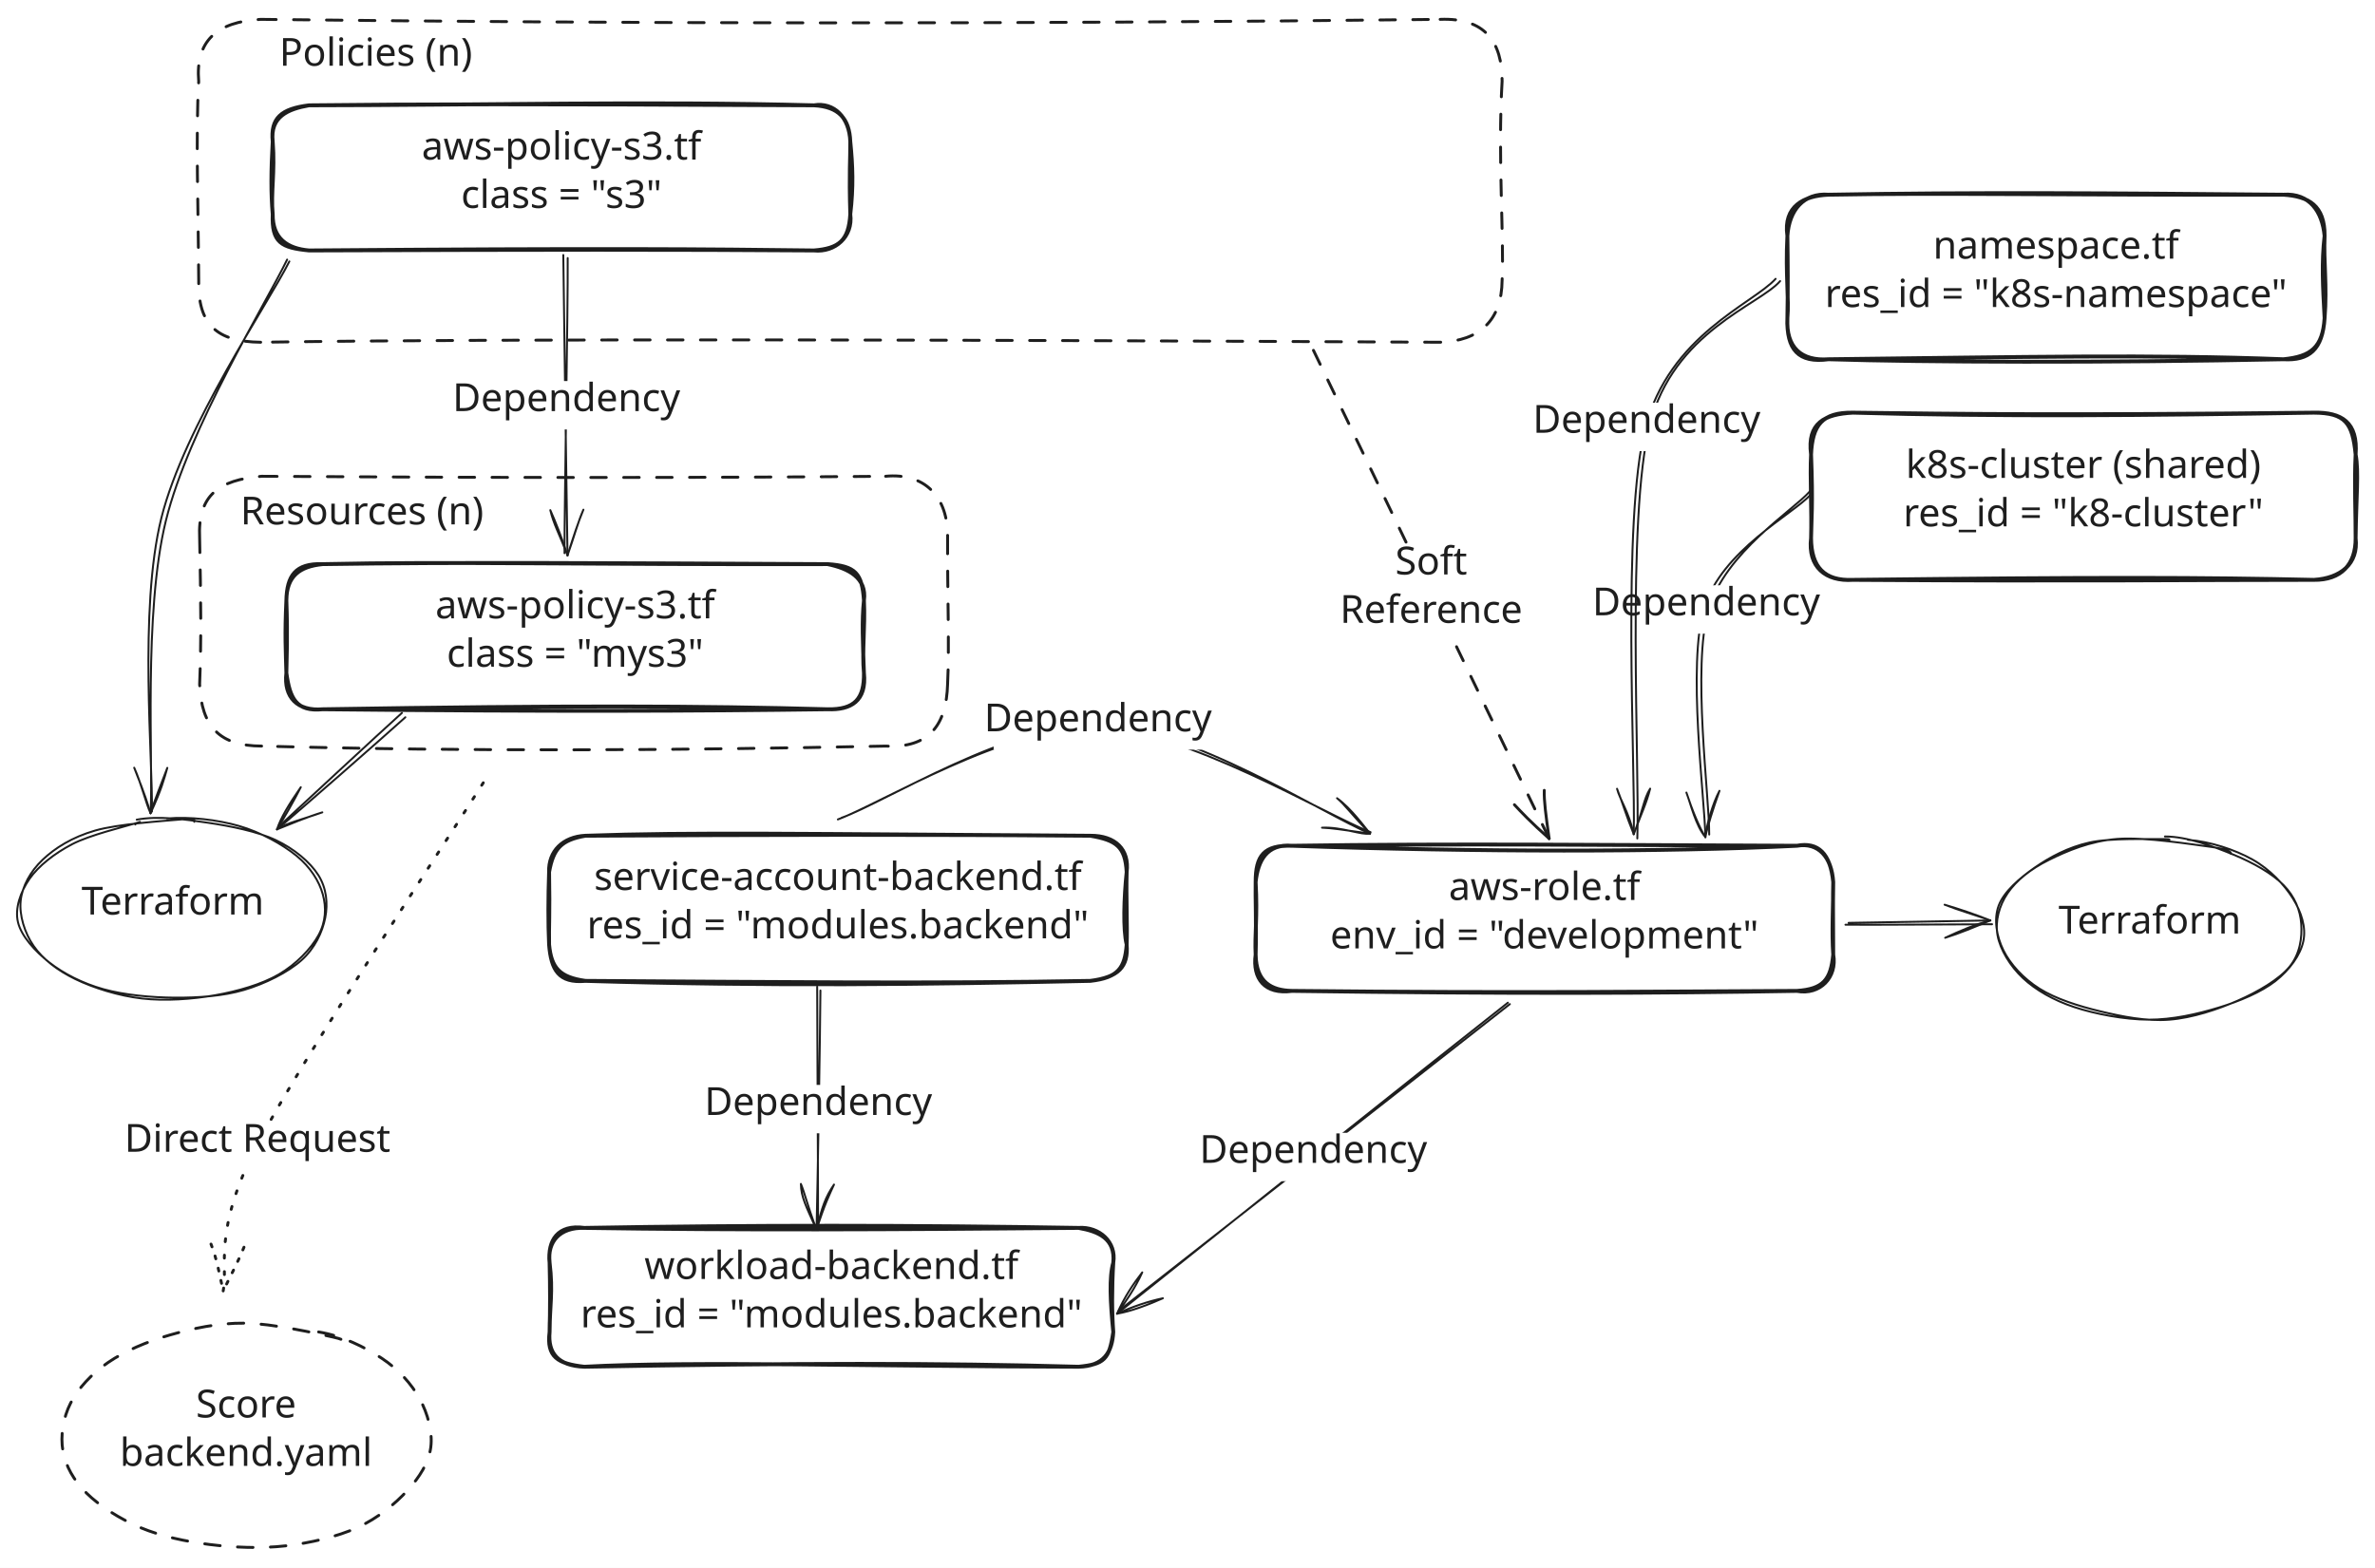
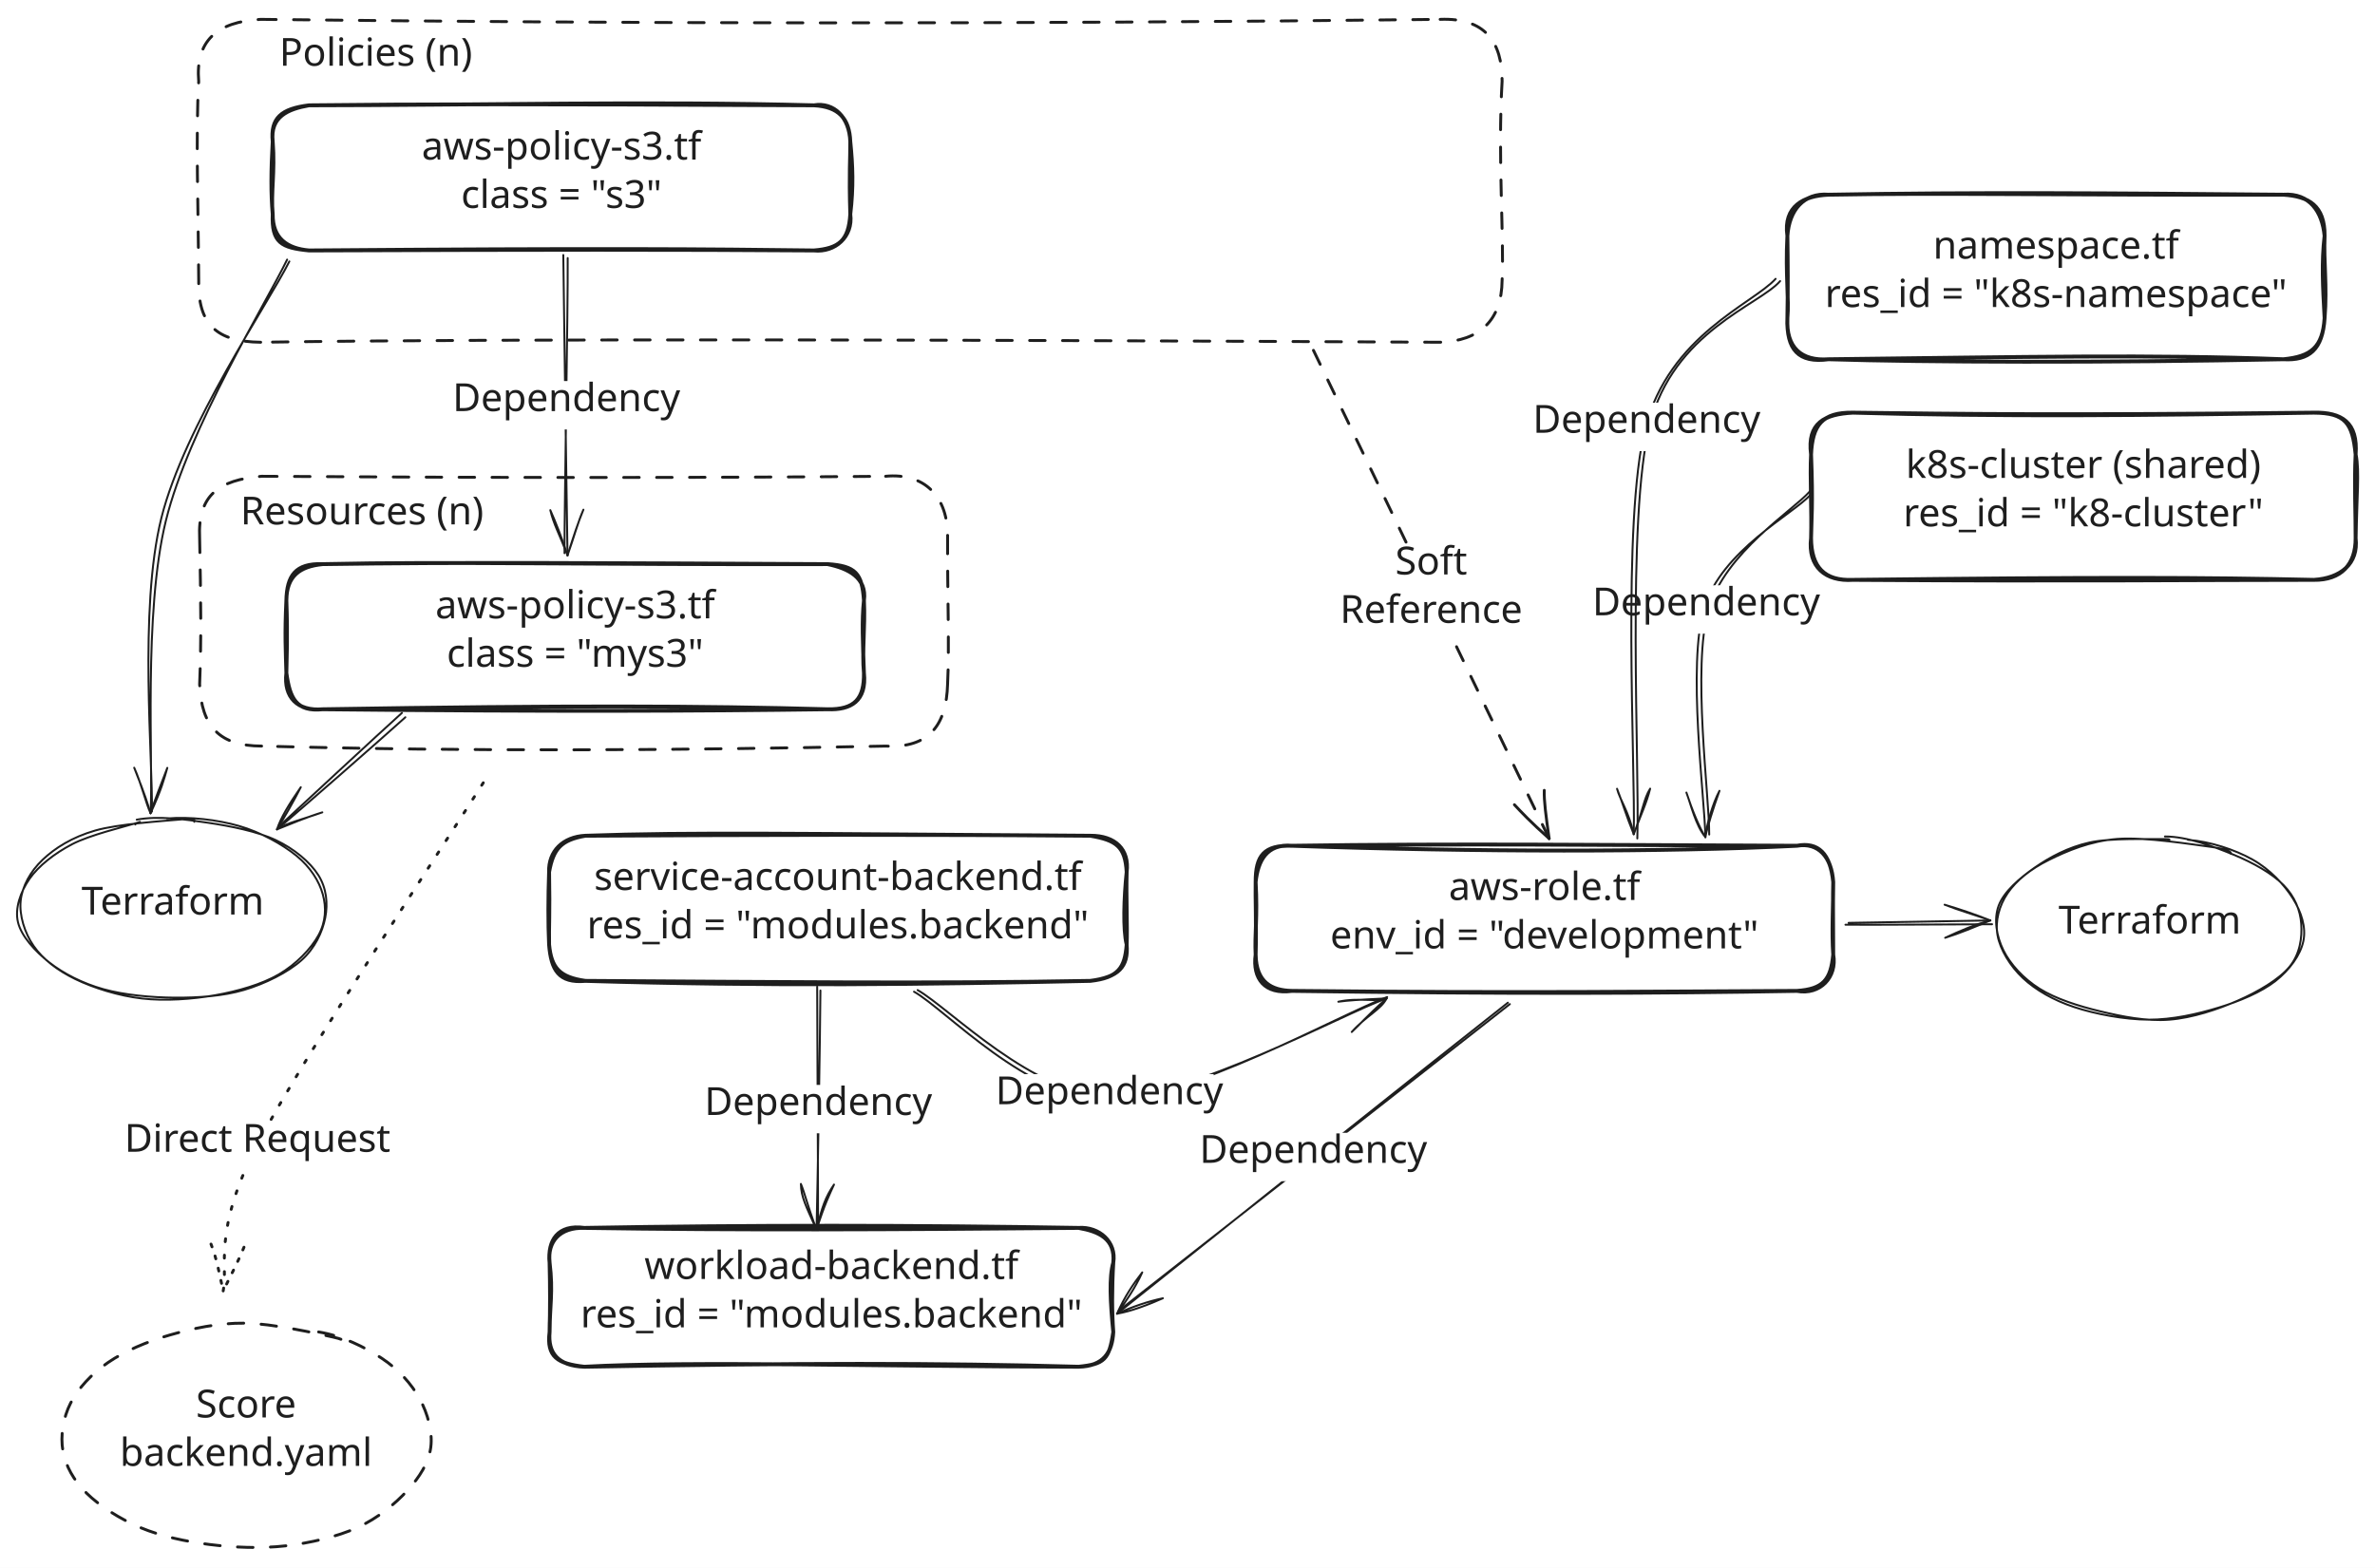
<svg xmlns="http://www.w3.org/2000/svg" version="1.1" viewBox="0 0 1226.487 809.918" width="3679.462" height="2429.754">
  <defs>
    <style class="style-fonts">
      @font-face {
        font-family: "Virgil";
        src: url("https://excalidraw.com/Virgil.woff2");
      }
      @font-face {
        font-family: "Cascadia";
        src: url("https://excalidraw.com/Cascadia.woff2");
      }
      @font-face {
        font-family: "Assistant";
        src: url("https://excalidraw.com/Assistant-Regular.woff2");
      }
    </style>
  </defs>
  <rect x="0" y="0" width="1226.487" height="809.918" fill="#ffffff" />
  <g stroke-linecap="round" transform="translate(283.8172 634.2899) rotate(0 145.5513 35.85863)">
    <path d="M17.93 0 C96.73 1.2, 175.14 0.85, 273.17 0 M17.93 0 C103.27 -1.51, 189.48 -1.42, 273.17 0 M273.17 0 C283.85 -0.72, 292.83 7.26, 291.1 17.93 M273.17 0 C283.5 1.81, 292.31 5.54, 291.1 17.93 M291.1 17.93 C288.91 25.52, 289.57 38.22, 291.1 53.79 M291.1 17.93 C290.3 31.43, 290.35 43.62, 291.1 53.79 M291.1 53.79 C290.51 64.33, 286.18 71.4, 273.17 71.72 M291.1 53.79 C289.04 67.97, 286.45 70.4, 273.17 71.72 M273.17 71.72 C173.45 71.54, 72.33 68.68, 17.93 71.72 M273.17 71.72 C200.66 69.71, 128.92 69.77, 17.93 71.72 M17.93 71.72 C4.16 70.16, -1.62 66.68, 0 53.79 M17.93 71.72 C4.25 71.21, -0.97 64.62, 0 53.79 M0 53.79 C0 40.82, 1.84 33.01, 0 17.93 M0 53.79 C0.33 42.3, 0.31 30.09, 0 17.93 M0 17.93 C-1.3 7.04, 5.34 -0.45, 17.93 0 M0 17.93 C-1.09 6.3, 4.28 -1.87, 17.93 0" stroke="#1e1e1e" stroke-width="2" fill="none" />
  </g>
  <g transform="translate(298.3186 645.1486) rotate(0 131.0499 25)">
    <text x="131.05" y="0" font-family="Virgil, Segoe UI Emoji" font-size="20px" fill="#1e1e1e" text-anchor="middle" style="white-space: pre;" direction="ltr" dominant-baseline="text-before-edge">workload-backend.tf</text>
    <text x="131.05" y="25" font-family="Virgil, Segoe UI Emoji" font-size="20px" fill="#1e1e1e" text-anchor="middle" style="white-space: pre;" direction="ltr" dominant-baseline="text-before-edge">res_id = "modules.backend"</text>
  </g>
  <g stroke-linecap="round" transform="translate(283.5583 431.7152) rotate(0 149.1329 37.4864)">
    <path d="M18.74 0 C73.51 -1.93, 128.87 -0.92, 279.52 0 M18.74 0 C107.84 -0.54, 196.75 -0.7, 279.52 0 M279.52 0 C292.51 -0.07, 299.71 7.18, 298.27 18.74 M279.52 0 C292.99 2.29, 297.56 5.69, 298.27 18.74 M298.27 18.74 C296.9 32.22, 296.37 48.31, 298.27 56.23 M298.27 18.74 C297.89 31.86, 298.68 46.66, 298.27 56.23 M298.27 56.23 C299.21 67.68, 294.02 73.14, 279.52 74.97 M298.27 56.23 C297.36 68.21, 294.04 73.32, 279.52 74.97 M279.52 74.97 C195.33 76.78, 112.98 77.79, 18.74 74.97 M279.52 74.97 C198.56 76.46, 116.41 75.55, 18.74 74.97 M18.74 74.97 C4.98 76.16, 1.06 69.48, 0 56.23 M18.74 74.97 C5.5 73.09, 1.17 68.43, 0 56.23 M0 56.23 C-0.19 47.23, 0.4 40.85, 0 18.74 M0 56.23 C-0.51 45.01, -0.46 32.07, 0 18.74 M0 18.74 C-0.33 7.96, 7.14 0.61, 18.74 0 M0 18.74 C2.16 6.54, 6.39 2.13, 18.74 0" stroke="#1e1e1e" stroke-width="2" fill="none" />
  </g>
  <g transform="translate(301.6413 444.2016) rotate(0 131.0499 25)">
    <text x="131.05" y="0" font-family="Virgil, Segoe UI Emoji" font-size="20px" fill="#1e1e1e" text-anchor="middle" style="white-space: pre;" direction="ltr" dominant-baseline="text-before-edge">service-account-backend.tf</text>
    <text x="131.05" y="25" font-family="Virgil, Segoe UI Emoji" font-size="20px" fill="#1e1e1e" text-anchor="middle" style="white-space: pre;" direction="ltr" dominant-baseline="text-before-edge">res_id = "modules.backend"</text>
  </g>
  <g mask="url(#mask-am-eb7R6h6xgvcH6xCAgg)" stroke-linecap="round">
    <g transform="translate(422.9825 510.8601) rotate(0 -0.4022537 62.06392)">
      <path d="M-0.98 -1.19 C-0.99 19.4, -0.47 102.51, -0.51 123.27 M0.7 0.8 C0.61 21.54, -0.82 103.77, -1.3 124.36" stroke="#1e1e1e" stroke-width="1" fill="none" />
    </g>
    <g transform="translate(422.9825 510.8601) rotate(0 -0.4022537 62.06392)">
      <path d="M-9.39 100.7 C-9.33 107.4, -6.68 112.38, -1.3 124.36 M-9.39 100.7 C-7.43 105.33, -6.26 111.11, -1.3 124.36" stroke="#1e1e1e" stroke-width="1" fill="none" />
    </g>
    <g transform="translate(422.9825 510.8601) rotate(0 -0.4022537 62.06392)">
      <path d="M7.71 101.04 C3.33 107.5, 1.55 112.4, -1.3 124.36 M7.71 101.04 C5.6 105.75, 2.7 111.45, -1.3 124.36" stroke="#1e1e1e" stroke-width="1" fill="none" />
    </g>
  </g>
  <mask id="mask-am-eb7R6h6xgvcH6xCAgg">
    <rect x="0" y="0" fill="#fff" width="523.787" height="734.988" />
    <rect x="368.7" y="560.424" fill="#000" width="107.76" height="25" opacity="1" />
  </mask>
  <g transform="translate(368.7003 560.424) rotate(0 53.98069 12.01945)">
    <text x="53.88" y="0" font-family="Virgil, Segoe UI Emoji" font-size="20px" fill="#1e1e1e" text-anchor="middle" style="white-space: pre;" direction="ltr" dominant-baseline="text-before-edge">Dependency</text>
  </g>
  <g stroke-linecap="round" transform="translate(648.4361 436.8922) rotate(0 149.1329 37.4864)">
    <path d="M18.74 0 C113.27 3.27, 211.71 3.36, 279.52 0 M18.74 0 C101.02 -1.23, 183.39 -0.35, 279.52 0 M279.52 0 C290.6 -1.97, 297.49 5.82, 298.27 18.74 M279.52 0 C290.49 -2.12, 296.81 3.97, 298.27 18.74 M298.27 18.74 C298.06 26.07, 298.2 36.36, 298.27 56.23 M298.27 18.74 C298.3 31.27, 297.44 44.32, 298.27 56.23 M298.27 56.23 C297.02 69.27, 293.08 74.06, 279.52 74.97 M298.27 56.23 C300.31 67.84, 291.45 77.16, 279.52 74.97 M279.52 74.97 C208.47 76.19, 133.14 76.49, 18.74 74.97 M279.52 74.97 C209.67 75.24, 139.58 76.21, 18.74 74.97 M18.74 74.97 C8.18 74.77, 0.22 70.53, 0 56.23 M18.74 74.97 C4.73 76.81, -1.63 68.75, 0 56.23 M0 56.23 C-0.53 45.57, 0.99 37.01, 0 18.74 M0 56.23 C0.44 41.19, -0.19 25.99, 0 18.74 M0 18.74 C1.14 7.72, 5.77 -1.15, 18.74 0 M0 18.74 C-0.02 5.03, 4.24 -0.41, 18.74 0" stroke="#1e1e1e" stroke-width="2" fill="none" />
  </g>
  <g transform="translate(686.2491 449.3786) rotate(0 111.3199 25)">
    <text x="111.32" y="0" font-family="Virgil, Segoe UI Emoji" font-size="20px" fill="#1e1e1e" text-anchor="middle" style="white-space: pre;" direction="ltr" dominant-baseline="text-before-edge">aws-role.tf</text>
    <text x="111.32" y="25" font-family="Virgil, Segoe UI Emoji" font-size="20px" fill="#1e1e1e" text-anchor="middle" style="white-space: pre;" direction="ltr" dominant-baseline="text-before-edge">env_id = "development"</text>
  </g>
  <g mask="url(#mask--y3CqEdB6f-j6zPazY8AW)" stroke-linecap="round">
    <g transform="translate(778.8981 518.1129) rotate(0 -100.684 79.54579)">
      <path d="M0.82 0.58 C-32.81 26.98, -167.6 132.57, -201.19 159 M-0.21 -0.16 C-34.03 26.38, -168.56 133.71, -202.04 160.49" stroke="#1e1e1e" stroke-width="1" fill="none" />
    </g>
    <g transform="translate(778.8981 518.1129) rotate(0 -100.684 79.54579)">
      <path d="M-189.02 139.15 C-192.47 146.94, -198.1 155.14, -202.04 160.49 M-189.02 139.15 C-193.55 144.95, -198.2 151.81, -202.04 160.49" stroke="#1e1e1e" stroke-width="1" fill="none" />
    </g>
    <g transform="translate(778.8981 518.1129) rotate(0 -100.684 79.54579)">
      <path d="M-178.35 152.52 C-185.56 155.74, -194.89 159.31, -202.04 160.49 M-178.35 152.52 C-186.05 154.13, -194 156.87, -202.04 160.49" stroke="#1e1e1e" stroke-width="1" fill="none" />
    </g>
  </g>
  <mask id="mask--y3CqEdB6f-j6zPazY8AW">
    <rect x="0" y="0" fill="#fff" width="1080.266" height="777.205" />
    <rect x="624.334" y="585.159" fill="#000" width="107.76" height="25" opacity="1" />
  </mask>
  <g transform="translate(624.3342 585.1587) rotate(0 53.95117 13.12079)">
    <text x="53.88" y="0" font-family="Virgil, Segoe UI Emoji" font-size="20px" fill="#1e1e1e" text-anchor="middle" style="white-space: pre;" direction="ltr" dominant-baseline="text-before-edge">Dependency</text>
  </g>
  <g stroke-linecap="round" transform="translate(140.8342 54.40562) rotate(0 149.1329 37.4864)">
    <path d="M18.74 0 C108.05 -0.09, 194.28 -2.27, 279.52 0 M18.74 0 C75.38 -0.63, 132.56 -0.75, 279.52 0 M279.52 0 C292.26 0.65, 297.82 6.81, 298.27 18.74 M279.52 0 C289.81 -1.75, 297.88 6.26, 298.27 18.74 M298.27 18.74 C299.53 31.3, 299.92 42.2, 298.27 56.23 M298.27 18.74 C298.33 27.5, 297.62 34.67, 298.27 56.23 M298.27 56.23 C297.46 69.98, 292.36 73.93, 279.52 74.97 M298.27 56.23 C299.77 67.97, 290.3 76.08, 279.52 74.97 M279.52 74.97 C224.92 74.29, 169.98 73.79, 18.74 74.97 M279.52 74.97 C209.1 74.48, 138.72 74.51, 18.74 74.97 M18.74 74.97 C7.47 73.99, -0.15 68.73, 0 56.23 M18.74 74.97 C4.34 73.54, -0.6 70.95, 0 56.23 M0 56.23 C-1.09 45.2, 1.23 34.73, 0 18.74 M0 56.23 C-0.93 45.65, -0.87 33.7, 0 18.74 M0 18.74 C-1.2 6.54, 4.36 1.79, 18.74 0 M0 18.74 C-1.5 5.75, 8.05 1.88, 18.74 0" stroke="#1e1e1e" stroke-width="2" fill="none" />
  </g>
  <g transform="translate(213.0672 66.89202) rotate(0 76.89992 25)">
    <text x="76.9" y="0" font-family="Virgil, Segoe UI Emoji" font-size="20px" fill="#1e1e1e" text-anchor="middle" style="white-space: pre;" direction="ltr" dominant-baseline="text-before-edge">aws-policy-s3.tf</text>
    <text x="76.9" y="25" font-family="Virgil, Segoe UI Emoji" font-size="20px" fill="#1e1e1e" text-anchor="middle" style="white-space: pre;" direction="ltr" dominant-baseline="text-before-edge">class = "s3"</text>
  </g>
  <g stroke-linecap="round" transform="translate(147.8848 291.41) rotate(0 149.1329 37.4864)">
    <path d="M18.74 0 C84.67 -1.44, 150.47 0.28, 279.52 0 M18.74 0 C89.43 -1.05, 160.08 -0.54, 279.52 0 M279.52 0 C294.02 0.96, 297.3 4.79, 298.27 18.74 M279.52 0 C290.35 2.21, 299.85 7.13, 298.27 18.74 M298.27 18.74 C297.14 29.43, 297.71 40.29, 298.27 56.23 M298.27 18.74 C298.94 32.36, 297.21 45.3, 298.27 56.23 M298.27 56.23 C298.46 69.56, 293.53 75.21, 279.52 74.97 M298.27 56.23 C299.79 70.69, 291.44 75.48, 279.52 74.97 M279.52 74.97 C214.21 73.17, 144.68 72.94, 18.74 74.97 M279.52 74.97 C210.95 75.86, 140.96 76.21, 18.74 74.97 M18.74 74.97 C5.09 76.32, 1.81 69.41, 0 56.23 M18.74 74.97 C5.73 76.07, -1.45 68.78, 0 56.23 M0 56.23 C-0.28 45.35, -0.84 36.62, 0 18.74 M0 56.23 C0.11 47.95, 0.68 38.61, 0 18.74 M0 18.74 C0.07 6.24, 6.8 1.15, 18.74 0 M0 18.74 C0.31 5.97, 4.59 -0.47, 18.74 0" stroke="#1e1e1e" stroke-width="2" fill="none" />
  </g>
  <g transform="translate(220.1178 303.8964) rotate(0 76.89992 25)">
    <text x="76.9" y="0" font-family="Virgil, Segoe UI Emoji" font-size="20px" fill="#1e1e1e" text-anchor="middle" style="white-space: pre;" direction="ltr" dominant-baseline="text-before-edge">aws-policy-s3.tf</text>
    <text x="76.9" y="25" font-family="Virgil, Segoe UI Emoji" font-size="20px" fill="#1e1e1e" text-anchor="middle" style="white-space: pre;" direction="ltr" dominant-baseline="text-before-edge">class = "mys3"</text>
  </g>
  <g mask="url(#mask-4kTZZ_MxfhzxSq8K87hFI)" stroke-linecap="round">
    <g transform="translate(293.2367 287.0527) rotate(0 -0.7464983 -77.72022)">
      <path d="M-0.16 -0.17 C-0.59 -26.18, -2.05 -129.4, -2.34 -155.34 M-1.71 -1.3 C-1.77 -27.16, 0.12 -128.19, -0.07 -153.75" stroke="#1e1e1e" stroke-width="1" fill="none" />
    </g>
    <g transform="translate(293.2367 287.0527) rotate(0 -0.7464983 -77.72022)">
      <path d="M-9.05 -23.53 C-6.38 -17.56, -3.13 -9.41, -0.16 -0.17 M-9.05 -23.53 C-7.37 -16.37, -4.44 -11.32, -0.16 -0.17" stroke="#1e1e1e" stroke-width="1" fill="none" />
    </g>
    <g transform="translate(293.2367 287.0527) rotate(0 -0.7464983 -77.72022)">
      <path d="M8.05 -23.78 C5.32 -17.75, 3.18 -9.53, -0.16 -0.17 M8.05 -23.78 C5.07 -16.45, 3.35 -11.33, -0.16 -0.17" stroke="#1e1e1e" stroke-width="1" fill="none" />
    </g>
  </g>
  <mask id="mask-4kTZZ_MxfhzxSq8K87hFI">
    <rect x="0" y="0" fill="#fff" width="394.73" height="542.493" />
    <rect x="238.61" y="196.832" fill="#000" width="107.76" height="25" opacity="1" />
  </mask>
  <g transform="translate(238.6102 196.8324) rotate(0 53.42701 12.46727)">
    <text x="53.88" y="0" font-family="Virgil, Segoe UI Emoji" font-size="20px" fill="#1e1e1e" text-anchor="middle" style="white-space: pre;" direction="ltr" dominant-baseline="text-before-edge">Dependency</text>
  </g>
  <g mask="url(#mask-4gpJHsq8whyIwTvcmLyxG)" stroke-linecap="round">
    <g transform="translate(115.5772 666.4104) rotate(0 68.75212 -133.8931)">
      <path d="M-0.32 0.43 C2.4 -12.13, -5.99 -29.84, 16.96 -74.48 C39.92 -119.12, 117.27 -235.21, 137.4 -267.39" stroke="#1e1e1e" stroke-width="1.5" fill="none" stroke-dasharray="1.5 7" />
    </g>
    <g transform="translate(115.5772 666.4104) rotate(0 68.75212 -133.8931)">
      <path d="M-6.61 -23.76 C-3.48 -15.88, -1.99 -6.83, -0.32 0.43" stroke="#1e1e1e" stroke-width="1.5" fill="none" stroke-dasharray="1.5 5" />
    </g>
    <g transform="translate(115.5772 666.4104) rotate(0 68.75212 -133.8931)">
      <path d="M10.42 -22.14 C7.52 -14.88, 3 -6.4, -0.32 0.43" stroke="#1e1e1e" stroke-width="1.5" fill="none" stroke-dasharray="1.5 5" />
    </g>
  </g>
  <mask id="mask-4gpJHsq8whyIwTvcmLyxG">
    <rect x="0" y="0" fill="#fff" width="353.081" height="1034.197" />
    <rect x="57.579" y="579.436" fill="#000" width="150.74" height="25" opacity="1" />
  </mask>
  <g transform="translate(57.57906 579.4359) rotate(0 126.5397 -46.50206)">
    <text x="75.37" y="0" font-family="Virgil, Segoe UI Emoji" font-size="20px" fill="#1e1e1e" text-anchor="middle" style="white-space: pre;" direction="ltr" dominant-baseline="text-before-edge">Direct Request</text>
  </g>
  <g stroke-linecap="round" transform="translate(102.6126 10) rotate(0 336.5501 83.39251)">
    <path d="M32 0 C220.53 2.16, 410.36 2.65, 641.1 0 M641.1 0 C664.18 -0.91, 673.19 11.51, 673.1 32 M673.1 32 C670.79 71.22, 674.2 112.8, 673.1 134.79 M673.1 134.79 C672.91 155.67, 661.35 166.1, 641.1 166.79 M641.1 166.79 C402.18 165.54, 163.03 164.82, 32 166.79 M32 166.79 C9.29 166.53, -0.55 157.61, 0 134.79 M0 134.79 C-0.17 98.98, -1.6 58.78, 0 32 M0 32 C-1.77 11.33, 9.27 1.19, 32 0" stroke="#1e1e1e" stroke-width="1.5" fill="none" stroke-dasharray="8 9" />
  </g>
  <g transform="translate(144.2479 18.44331) rotate(0 52.27995 12.5)">
    <text x="0" y="0" font-family="Virgil, Segoe UI Emoji" font-size="20px" fill="#1e1e1e" text-anchor="start" style="white-space: pre;" direction="ltr" dominant-baseline="text-before-edge">Policies (n)</text>
  </g>
  <g mask="url(#mask-i8ZVn0k6PGVgclSTlqa-8)" stroke-linecap="round">
    <g transform="translate(800.8031 433.6481) rotate(0 -61.70481 -127.436)">
      <path d="M-0.82 -0.51 C-21.33 -43.09, -103.32 -212.97, -123.73 -255.19" stroke="#1e1e1e" stroke-width="1.5" fill="none" stroke-dasharray="8 9" />
    </g>
    <g transform="translate(800.8031 433.6481) rotate(0 -61.70481 -127.436)">
      <path d="M-18.73 -17.95 C-15.12 -14.07, -10.39 -9.02, -0.82 -0.51" stroke="#1e1e1e" stroke-width="1.5" fill="none" />
    </g>
    <g transform="translate(800.8031 433.6481) rotate(0 -61.70481 -127.436)">
      <path d="M-3.32 -25.38 C-3.48 -19.78, -2.54 -12.9, -0.82 -0.51" stroke="#1e1e1e" stroke-width="1.5" fill="none" />
    </g>
  </g>
  <mask id="mask-i8ZVn0k6PGVgclSTlqa-8">
    <rect x="0" y="0" fill="#fff" width="1024.213" height="788.52" />
    <rect x="691.588" y="281.212" fill="#000" width="95.02" height="50" opacity="1" />
  </mask>
  <g transform="translate(691.5884 281.212) rotate(0 46.94071 24.59019)">
    <text x="47.51" y="0" font-family="Virgil, Segoe UI Emoji" font-size="20px" fill="#1e1e1e" text-anchor="middle" style="white-space: pre;" direction="ltr" dominant-baseline="text-before-edge">Soft</text>
    <text x="47.51" y="25" font-family="Virgil, Segoe UI Emoji" font-size="20px" fill="#1e1e1e" text-anchor="middle" style="white-space: pre;" direction="ltr" dominant-baseline="text-before-edge">Reference</text>
  </g>
  <g mask="url(#mask-8kT-3GSwzjiQ1cpgXKV6h)" stroke-linecap="round">
-     <g transform="translate(433.3328 422.8792) rotate(0 136.7735 -19.99053)">
-       <path d="M-0.65 0.41 C21.28 -7.63, 86.74 -48.28, 132.6 -47.18 C178.45 -46.08, 251.03 -2.12, 274.46 7 M1.2 -0.42 C23.41 -8.27, 89.24 -50.16, 134.74 -48.8 C180.23 -47.45, 251.09 -1.81, 274.18 7.72" stroke="#1e1e1e" stroke-width="1" fill="none" />
-     </g>
-     <g transform="translate(433.3328 422.8792) rotate(0 136.7735 -19.99053)">
-       <path d="M249.37 4.67 C259.53 4.16, 269.88 8.66, 274.18 7.72 M249.37 4.67 C255.02 4.91, 259.01 5.64, 274.18 7.72" stroke="#1e1e1e" stroke-width="1" fill="none" />
-     </g>
-     <g transform="translate(433.3328 422.8792) rotate(0 136.7735 -19.99053)">
-       <path d="M257.13 -10.56 C264.47 -5.32, 271.86 4.99, 274.18 7.72 M257.13 -10.56 C261.15 -7.24, 263.56 -3.4, 274.18 7.72" stroke="#1e1e1e" stroke-width="1" fill="none" />
+     <g transform="translate(472.6604 511.8576) rotate(0 121.387 27.75629)">
+       <path d="M-0.65 0.41 C15.71 9.64, 58.41 56, 99.14 56.46 C139.86 56.92, 219.81 11.96, 243.69 3.17 M1.2 -0.42 C17.84 9, 60.91 54.12, 101.28 54.84 C141.65 55.55, 219.87 12.27, 243.41 3.88" stroke="#1e1e1e" stroke-width="1" fill="none" />
+     </g>
+     <g transform="translate(472.6604 511.8576) rotate(0 121.387 27.75629)">
+       <path d="M225.4 21.23 C232.79 12.91, 240.54 9.64, 243.41 3.88 M225.4 21.23 C229.72 17.26, 232.32 13.81, 243.41 3.88" stroke="#1e1e1e" stroke-width="1" fill="none" />
+     </g>
+     <g transform="translate(472.6604 511.8576) rotate(0 121.387 27.75629)">
+       <path d="M218.47 5.6 C228.63 3.27, 239.03 5.96, 243.41 3.88 M218.47 5.6 C224.16 4.86, 228.18 4.62, 243.41 3.88" stroke="#1e1e1e" stroke-width="1" fill="none" />
    </g>
  </g>
  <mask id="mask-8kT-3GSwzjiQ1cpgXKV6h">
-     <rect x="0" y="0" fill="#fff" width="806.88" height="579.149" />
-     <rect x="513.137" y="362.254" fill="#000" width="107.76" height="25" opacity="1" />
-   </mask>
-   <g transform="translate(513.1369 362.254) rotate(0 57.101 40.06725)">
+     <rect x="0" y="0" fill="#fff" width="815.434" height="667.37" />
+     <rect x="519.006" y="554.87" fill="#000" width="107.76" height="25" opacity="1" />
+   </mask>
+   <g transform="translate(519.006 554.8702) rotate(0 75.17309 -14.9921)">
    <text x="53.88" y="0" font-family="Virgil, Segoe UI Emoji" font-size="20px" fill="#1e1e1e" text-anchor="middle" style="white-space: pre;" direction="ltr" dominant-baseline="text-before-edge">Dependency</text>
  </g>
  <g stroke-linecap="round" transform="translate(935.2624 213.1671) rotate(0 140.6124 43.18511)">
    <path d="M21.59 0 C96.39 2.13, 174.5 1.44, 259.63 0 M21.59 0 C75.91 0.66, 130.47 1.42, 259.63 0 M259.63 0 C275.92 0.09, 279.64 5.3, 281.22 21.59 M259.63 0 C274.1 -0.3, 282.46 4.99, 281.22 21.59 M281.22 21.59 C282.9 30.33, 281.46 43.95, 281.22 64.78 M281.22 21.59 C280.49 36.41, 281.29 53.49, 281.22 64.78 M281.22 64.78 C281.34 78.38, 273.7 86.58, 259.63 86.37 M281.22 64.78 C282.75 78.11, 273.43 85.55, 259.63 86.37 M259.63 86.37 C197.28 86.36, 138.35 87.14, 21.59 86.37 M259.63 86.37 C203.95 85.08, 147.58 84.94, 21.59 86.37 M21.59 86.37 C6.86 87.01, 0.09 79.74, 0 64.78 M21.59 86.37 C7.48 87.31, -1.77 79.7, 0 64.78 M0 64.78 C0.44 50.9, -0.63 33.09, 0 21.59 M0 64.78 C0.09 56.2, 1.04 47.59, 0 21.59 M0 21.59 C0.65 6.54, 5.64 -0.23, 21.59 0 M0 21.59 C-2.14 5.21, 7.01 0.76, 21.59 0" stroke="#1e1e1e" stroke-width="2" fill="none" />
  </g>
  <g transform="translate(970.9949 231.3522) rotate(0 104.8799 25)">
    <text x="104.88" y="0" font-family="Virgil, Segoe UI Emoji" font-size="20px" fill="#1e1e1e" text-anchor="middle" style="white-space: pre;" direction="ltr" dominant-baseline="text-before-edge">k8s-cluster (shared)</text>
    <text x="104.88" y="25" font-family="Virgil, Segoe UI Emoji" font-size="20px" fill="#1e1e1e" text-anchor="middle" style="white-space: pre;" direction="ltr" dominant-baseline="text-before-edge">res_id = "k8-cluster"</text>
  </g>
  <g stroke-linecap="round" transform="translate(923.0365 100.5768) rotate(0 138.7082 42.5)">
    <path d="M21.25 0 C96.15 -1.35, 168.4 -0.78, 256.17 0 M21.25 0 C78.8 -1.06, 138.02 0.21, 256.17 0 M256.17 0 C269.18 0.83, 277.53 5.58, 277.42 21.25 M256.17 0 C269.74 -0.9, 276.23 8.76, 277.42 21.25 M277.42 21.25 C275.83 35.27, 276.53 47.06, 277.42 63.75 M277.42 21.25 C276.81 34.49, 278.76 46.82, 277.42 63.75 M277.42 63.75 C276.46 78.93, 270.32 83.64, 256.17 85 M277.42 63.75 C276.38 80.17, 269.33 85.72, 256.17 85 M256.17 85 C164.71 86.88, 70.11 86.53, 21.25 85 M256.17 85 C188.69 82.42, 123.13 83.84, 21.25 85 M21.25 85 C7.27 86.04, -0.81 79.02, 0 63.75 M21.25 85 C5.65 87.09, -0.5 80.06, 0 63.75 M0 63.75 C0.91 53.79, -1.04 41.65, 0 21.25 M0 63.75 C0.29 50.03, 0.2 34.45, 0 21.25 M0 21.25 C0.88 7.9, 8.42 -1, 21.25 0 M0 21.25 C-2.15 5.99, 8.37 0.53, 21.25 0" stroke="#1e1e1e" stroke-width="2" fill="none" />
  </g>
  <g transform="translate(934.9548 118.0768) rotate(0 126.7899 25)">
    <text x="126.79" y="0" font-family="Virgil, Segoe UI Emoji" font-size="20px" fill="#1e1e1e" text-anchor="middle" style="white-space: pre;" direction="ltr" dominant-baseline="text-before-edge">namespace.tf</text>
    <text x="126.79" y="25" font-family="Virgil, Segoe UI Emoji" font-size="20px" fill="#1e1e1e" text-anchor="middle" style="white-space: pre;" direction="ltr" dominant-baseline="text-before-edge">res_id = "k8s-namespace"</text>
  </g>
  <g mask="url(#mask-TxLnD3z_7wIGrvYBHFmhz)" stroke-linecap="round">
    <g transform="translate(844.3927 431.6521) rotate(0 36.82407 -143.6729)">
      <path d="M-0.7 -0.75 C0.22 -36.01, -6.93 -162.77, 5.28 -210.58 C17.49 -258.4, 60.98 -274.75, 72.56 -287.62 M1.14 1.47 C2.47 -34.23, -4.64 -164.43, 7.65 -212.42 C19.94 -260.41, 64.17 -274.02, 74.89 -286.45" stroke="#1e1e1e" stroke-width="1" fill="none" />
    </g>
    <g transform="translate(844.3927 431.6521) rotate(0 36.82407 -143.6729)">
      <path d="M-9.33 -24.21 C-7.97 -18.68, -3.39 -12.82, -0.7 -0.75 M-9.33 -24.21 C-6.4 -16.76, -4.7 -10.58, -0.7 -0.75" stroke="#1e1e1e" stroke-width="1" fill="none" />
    </g>
    <g transform="translate(844.3927 431.6521) rotate(0 36.82407 -143.6729)">
      <path d="M7.77 -24.27 C4.34 -18.82, 4.13 -12.94, -0.7 -0.75 M7.77 -24.27 C5.96 -16.87, 2.92 -10.68, -0.7 -0.75" stroke="#1e1e1e" stroke-width="1" fill="none" />
    </g>
  </g>
  <mask id="mask-TxLnD3z_7wIGrvYBHFmhz">
    <rect x="0" y="0" fill="#fff" width="1018.041" height="818.998" />
    <rect x="796.454" y="208.021" fill="#000" width="107.76" height="25" opacity="1" />
  </mask>
  <g transform="translate(796.4536 208.0212) rotate(0 84.40829 80.55585)">
    <text x="53.88" y="0" font-family="Virgil, Segoe UI Emoji" font-size="20px" fill="#1e1e1e" text-anchor="middle" style="white-space: pre;" direction="ltr" dominant-baseline="text-before-edge">Dependency</text>
  </g>
  <g mask="url(#mask-Z-nz3KLYQTtCCfkF8Dsab)" stroke-linecap="round">
    <g transform="translate(881.0652 432.9243) rotate(0 26.45666 -89.10254)">
      <path d="M-0.39 -0.51 C-0.62 -20.27, -9.97 -89.65, -0.93 -119.11 C8.12 -148.57, 44.77 -167.27, 53.87 -177.29 M1.6 -1.83 C1.71 -21.43, -7.4 -88.55, 1.27 -118.11 C9.94 -147.66, 44.77 -169.06, 53.6 -179.15" stroke="#1e1e1e" stroke-width="1" fill="none" />
    </g>
    <g transform="translate(881.0652 432.9243) rotate(0 26.45666 -89.10254)">
      <path d="M-10.18 -23.52 C-7.87 -17.43, -5.43 -6.52, -0.39 -0.51 M-10.18 -23.52 C-7.13 -14.27, -3.53 -5.52, -0.39 -0.51" stroke="#1e1e1e" stroke-width="1" fill="none" />
    </g>
    <g transform="translate(881.0652 432.9243) rotate(0 26.45666 -89.10254)">
      <path d="M6.9 -24.43 C3.49 -18.09, 0.22 -6.87, -0.39 -0.51 M6.9 -24.43 C3.52 -14.98, 0.69 -5.89, -0.39 -0.51" stroke="#1e1e1e" stroke-width="1" fill="none" />
    </g>
  </g>
  <mask id="mask-Z-nz3KLYQTtCCfkF8Dsab">
    <rect x="0" y="0" fill="#fff" width="1033.979" height="711.129" />
    <rect x="827.24" y="302.327" fill="#000" width="107.76" height="25" opacity="1" />
  </mask>
  <g transform="translate(827.24 302.3274) rotate(0 78.32976 40.767)">
    <text x="53.88" y="0" font-family="Virgil, Segoe UI Emoji" font-size="20px" fill="#1e1e1e" text-anchor="middle" style="white-space: pre;" direction="ltr" dominant-baseline="text-before-edge">Dependency</text>
  </g>
  <g stroke-linecap="round">
    <g transform="translate(208.3838 368.956) rotate(0 -32.38302 29.23473)">
      <path d="M-0.82 -0.69 C-11.76 9.15, -53.75 48.11, -64.52 58.11 M0.95 1.56 C-10.22 11.66, -54.09 50.15, -65.33 59.46" stroke="#1e1e1e" stroke-width="1" fill="none" />
    </g>
    <g transform="translate(208.3838 368.956) rotate(0 -32.38302 29.23473)">
      <path d="M-53.05 37.68 C-59.2 46.56, -63.47 53.62, -65.33 59.46 M-53.05 37.68 C-56.66 44.89, -61.65 53.49, -65.33 59.46" stroke="#1e1e1e" stroke-width="1" fill="none" />
    </g>
    <g transform="translate(208.3838 368.956) rotate(0 -32.38302 29.23473)">
      <path d="M-41.93 50.67 C-52.34 54.38, -60.97 56.34, -65.33 59.46 M-41.93 50.67 C-49.73 53.04, -58.83 56.85, -65.33 59.46" stroke="#1e1e1e" stroke-width="1" fill="none" />
    </g>
  </g>
  <mask />
  <g stroke-linecap="round">
    <g transform="translate(148.8512 134.8493) rotate(0 -35.27986 142.6609)">
      <path d="M0.58 0.19 C-10.5 22.29, -53.68 85.31, -65.51 132.68 C-77.34 180.05, -69.76 259.06, -70.42 284.41 M-0.57 -0.76 C-11.35 21.52, -51.42 86.4, -63.17 134.06 C-74.93 181.73, -69.59 259.99, -71.11 285.25" stroke="#1e1e1e" stroke-width="1" fill="none" />
    </g>
    <g transform="translate(148.8512 134.8493) rotate(0 -35.27986 142.6609)">
      <path d="M-79.55 261.72 C-76 269.47, -73.59 279.89, -71.11 285.25 M-79.55 261.72 C-77.38 267.67, -74.82 272.79, -71.11 285.25" stroke="#1e1e1e" stroke-width="1" fill="none" />
    </g>
    <g transform="translate(148.8512 134.8493) rotate(0 -35.27986 142.6609)">
      <path d="M-62.45 261.8 C-65.43 269.6, -69.55 279.99, -71.11 285.25 M-62.45 261.8 C-64.12 267.66, -65.38 272.76, -71.11 285.25" stroke="#1e1e1e" stroke-width="1" fill="none" />
    </g>
  </g>
  <mask />
  <g stroke-linecap="round" transform="translate(10 422.6476) rotate(0 79.30595 46.93877)">
    <path d="M76.22 0.14 C87.93 -0.91, 102.37 0.82, 113.51 4.03 C124.66 7.25, 135.89 13.53, 143.09 19.41 C150.29 25.29, 154.8 32.48, 156.69 39.32 C158.59 46.16, 158.26 53.58, 154.47 60.47 C150.68 67.37, 142.86 75.54, 133.96 80.7 C125.07 85.86, 112.87 89.37, 101.09 91.45 C89.31 93.52, 75.32 94.53, 63.29 93.14 C51.25 91.76, 38.21 87.64, 28.9 83.12 C19.58 78.6, 12.09 72.77, 7.39 66.02 C2.69 59.28, -0.1 50.1, 0.68 42.66 C1.46 35.22, 5.67 27.45, 12.07 21.41 C18.47 15.36, 27.22 9.84, 39.1 6.39 C50.97 2.93, 74.79 1.43, 83.32 0.67 C91.86 -0.08, 90.37 1.07, 90.32 1.86 M60.61 0.76 C71.71 -1.33, 85.13 0.55, 97.1 2.31 C109.07 4.07, 122.88 6.82, 132.43 11.33 C141.97 15.84, 150.12 22.67, 154.37 29.36 C158.63 36.05, 159.41 44.11, 157.96 51.46 C156.5 58.81, 152.62 67.22, 145.63 73.43 C138.65 79.64, 126.92 85.5, 116.05 88.71 C105.17 91.92, 92.49 92.77, 80.38 92.7 C68.27 92.64, 54.2 91.35, 43.38 88.32 C32.56 85.29, 22.82 80.28, 15.47 74.52 C8.12 68.75, 0.99 60.92, -0.72 53.73 C-2.43 46.54, 0.57 38.08, 5.22 31.37 C9.87 24.66, 18.09 18.24, 27.21 13.46 C36.32 8.67, 54.47 4.36, 59.92 2.66 C65.37 0.96, 59.67 2.62, 59.89 3.26" stroke="#1e1e1e" stroke-width="1" fill="none" />
  </g>
  <g transform="translate(39.41822 456.8957) rotate(0 49.80995 12.5)">
    <text x="49.81" y="0" font-family="Virgil, Segoe UI Emoji" font-size="20px" fill="#1e1e1e" text-anchor="middle" style="white-space: pre;" direction="ltr" dominant-baseline="text-before-edge">Terraform</text>
  </g>
  <g stroke-linecap="round" transform="translate(1030.958 432.4511) rotate(0 79.30595 46.93877)">
    <path d="M98.89 1.36 C110.47 2.25, 123.13 6.45, 132.16 11.49 C141.2 16.53, 148.7 24.58, 153.1 31.61 C157.49 38.65, 160.04 46.58, 158.54 53.69 C157.05 60.8, 151.46 68.55, 144.15 74.28 C136.84 80.01, 125.64 84.73, 114.7 88.06 C103.77 91.39, 90.96 94.31, 78.55 94.27 C66.14 94.22, 51.05 91.37, 40.24 87.79 C29.44 84.21, 20.34 78.97, 13.73 72.79 C7.13 66.62, 1.93 58.05, 0.61 50.74 C-0.71 43.43, 1.39 35.43, 5.81 28.94 C10.22 22.45, 17.64 16.45, 27.08 11.78 C36.51 7.11, 48.39 2.02, 62.43 0.9 C76.47 -0.21, 101.53 3.81, 111.3 5.09 C121.06 6.38, 121.56 8.17, 121.03 8.61 M87.03 -0.36 C98.68 -0.36, 112.28 4.87, 122.5 9.06 C132.71 13.24, 142.48 18.8, 148.3 24.75 C154.13 30.7, 156.91 37.72, 157.43 44.75 C157.94 51.79, 156.82 60.34, 151.38 66.95 C145.93 73.56, 135.09 79.85, 124.75 84.4 C114.41 88.96, 101.15 93.36, 89.31 94.28 C77.48 95.21, 64.91 92.64, 53.73 89.97 C42.55 87.29, 30.57 83.5, 22.22 78.23 C13.87 72.97, 7.12 65.53, 3.62 58.38 C0.12 51.23, -1.48 42.42, 1.21 35.31 C3.89 28.21, 11.95 21.17, 19.76 15.75 C27.56 10.33, 37.04 5.23, 48.01 2.77 C58.99 0.31, 78.9 1.11, 85.59 1 C92.28 0.9, 88.12 1.57, 88.14 2.12" stroke="#1e1e1e" stroke-width="1" fill="none" />
  </g>
  <g transform="translate(1060.376 466.6991) rotate(0 49.80995 12.5)">
    <text x="49.81" y="0" font-family="Virgil, Segoe UI Emoji" font-size="20px" fill="#1e1e1e" text-anchor="middle" style="white-space: pre;" direction="ltr" dominant-baseline="text-before-edge">Terraform</text>
  </g>
  <g stroke-linecap="round">
    <g transform="translate(954.1384 477.5114) rotate(0 37.239 -0.2010311)">
      <path d="M-1.11 0.16 C11.31 0.31, 62.02 -0.07, 74.6 -0.08 M0.51 -0.8 C12.78 -0.95, 61.54 -1.84, 73.71 -2.04" stroke="#1e1e1e" stroke-width="1" fill="none" />
    </g>
    <g transform="translate(954.1384 477.5114) rotate(0 37.239 -0.2010311)">
      <path d="M50.37 6.92 C57.85 4.6, 65.25 1.49, 73.71 -2.04 M50.37 6.92 C58 3.38, 65.55 0.08, 73.71 -2.04" stroke="#1e1e1e" stroke-width="1" fill="none" />
    </g>
    <g transform="translate(954.1384 477.5114) rotate(0 37.239 -0.2010311)">
      <path d="M50.08 -10.18 C57.51 -7.27, 65 -5.16, 73.71 -2.04 M50.08 -10.18 C57.77 -7.88, 65.42 -5.35, 73.71 -2.04" stroke="#1e1e1e" stroke-width="1" fill="none" />
    </g>
  </g>
  <mask />
  <g stroke-linecap="round" transform="translate(103.0919 246.0266) rotate(0 193.1281 69.68702)">
    <path d="M32 0 C143.48 0.77, 255.92 0.87, 354.26 0 M354.26 0 C374.1 -1.89, 386.78 10.28, 386.26 32 M386.26 32 C386.15 60.93, 387.22 88.31, 386.26 107.37 M386.26 107.37 C385.68 128.52, 376.73 140.56, 354.26 139.37 M354.26 139.37 C247.05 141.61, 139.58 142.29, 32 139.37 M32 139.37 C10.6 139.31, 0.84 129.57, 0 107.37 M0 107.37 C0.9 85.95, 0.64 62.18, 0 32 M0 32 C-1.08 9.83, 9.81 1.88, 32 0" stroke="#1e1e1e" stroke-width="1.5" fill="none" stroke-dasharray="8 9" />
  </g>
  <g transform="translate(124.1269 255.3666) rotate(0 66.31994 12.5)">
    <text x="0" y="0" font-family="Virgil, Segoe UI Emoji" font-size="20px" fill="#1e1e1e" text-anchor="start" style="white-space: pre;" direction="ltr" dominant-baseline="text-before-edge">Resources (n)</text>
  </g>
  <g stroke-linecap="round" transform="translate(31.69322 683.6649) rotate(0 95.19456 58.12663)">
    <path d="M132.83 4.37 C144.84 6.29, 156.75 12.21, 165.45 17.97 C174.15 23.72, 180.81 31.22, 185.03 38.9 C189.24 46.57, 191.81 56.12, 190.76 64.02 C189.7 71.91, 185.02 79.36, 178.71 86.26 C172.39 93.16, 163.36 100.65, 152.87 105.42 C142.39 110.18, 128.49 113.4, 115.77 114.86 C103.05 116.32, 89.03 115.73, 76.57 114.17 C64.1 112.61, 51.58 109.92, 40.98 105.5 C30.39 101.08, 19.71 94.26, 13.02 87.65 C6.32 81.03, 2.18 73.56, 0.8 65.82 C-0.58 58.07, 0.87 48.77, 4.75 41.16 C8.63 33.56, 15.56 26.03, 24.09 20.17 C32.63 14.3, 44.17 9.36, 55.96 5.97 C67.75 2.59, 80.79 -0.34, 94.86 -0.17 C108.92 0.01, 131.81 5.12, 140.36 7.03 C148.9 8.94, 146.96 10.37, 146.14 11.28" stroke="#1e1e1e" stroke-width="1.5" fill="none" stroke-dasharray="8 9" />
  </g>
  <g transform="translate(66.54511 716.6898) rotate(0 60.52995 25)">
    <text x="60.53" y="0" font-family="Virgil, Segoe UI Emoji" font-size="20px" fill="#1e1e1e" text-anchor="middle" style="white-space: pre;" direction="ltr" dominant-baseline="text-before-edge">Score</text>
    <text x="60.53" y="25" font-family="Virgil, Segoe UI Emoji" font-size="20px" fill="#1e1e1e" text-anchor="middle" style="white-space: pre;" direction="ltr" dominant-baseline="text-before-edge">backend.yaml</text>
  </g>
</svg>
